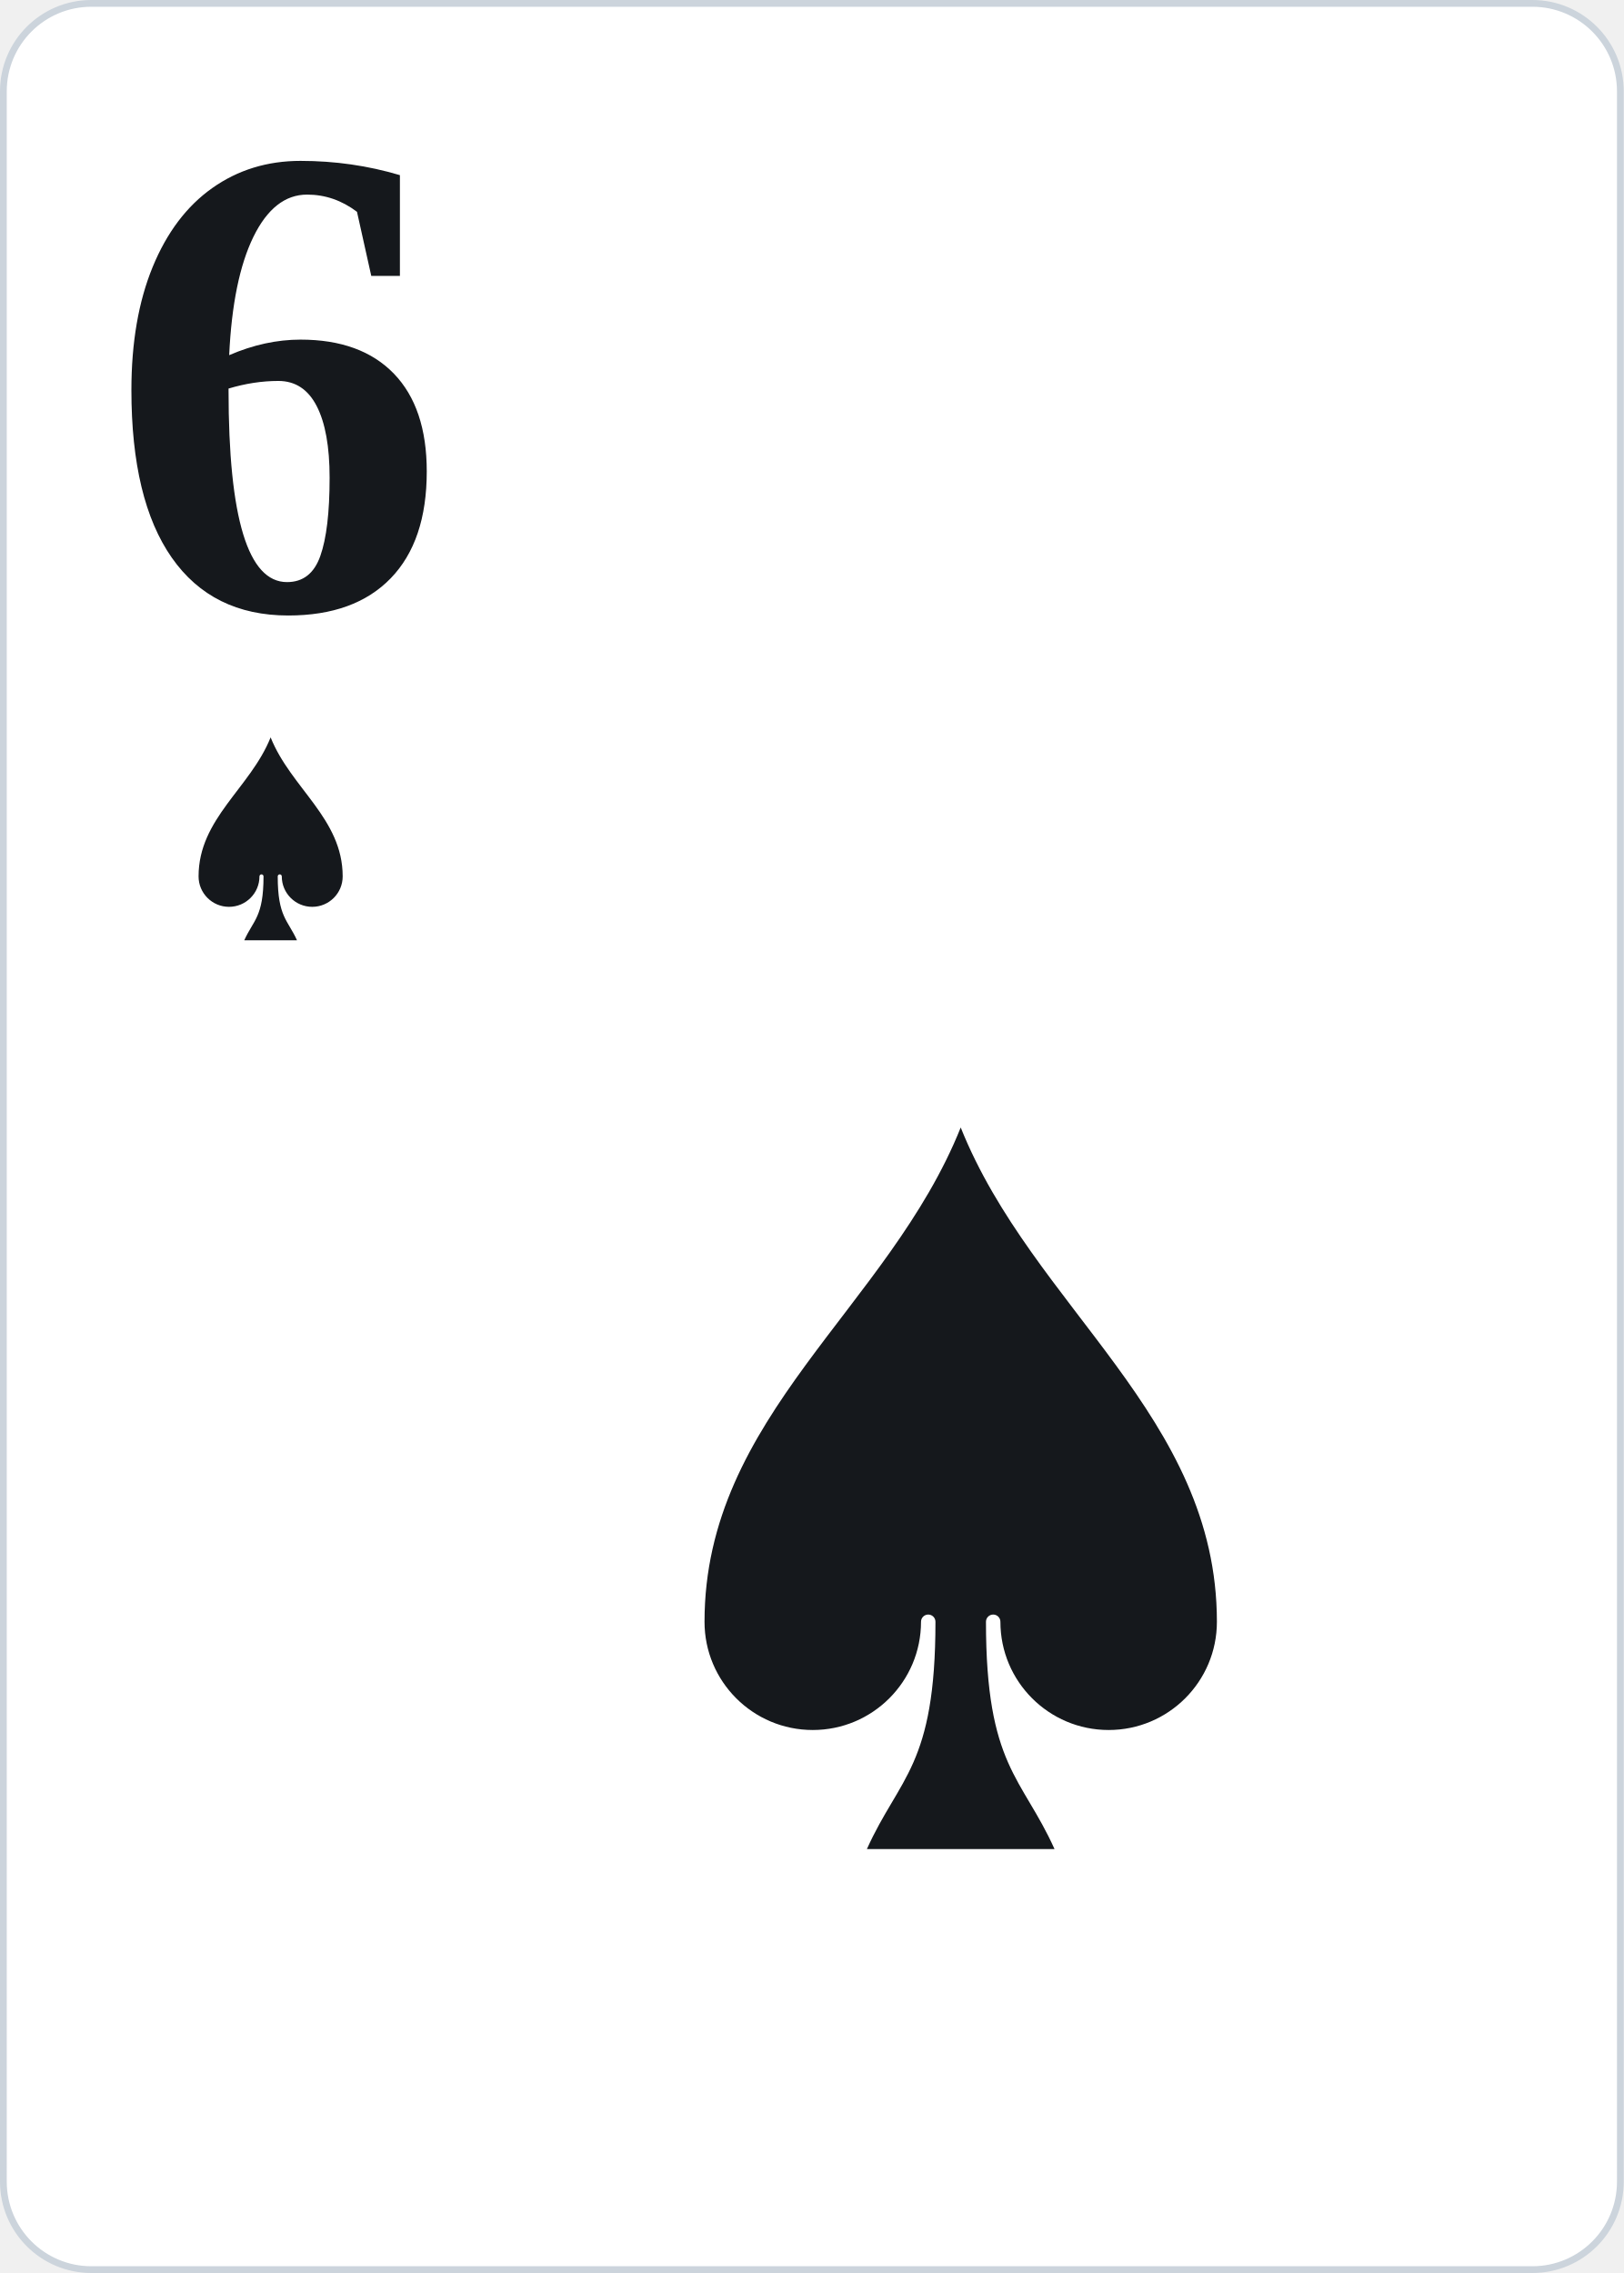
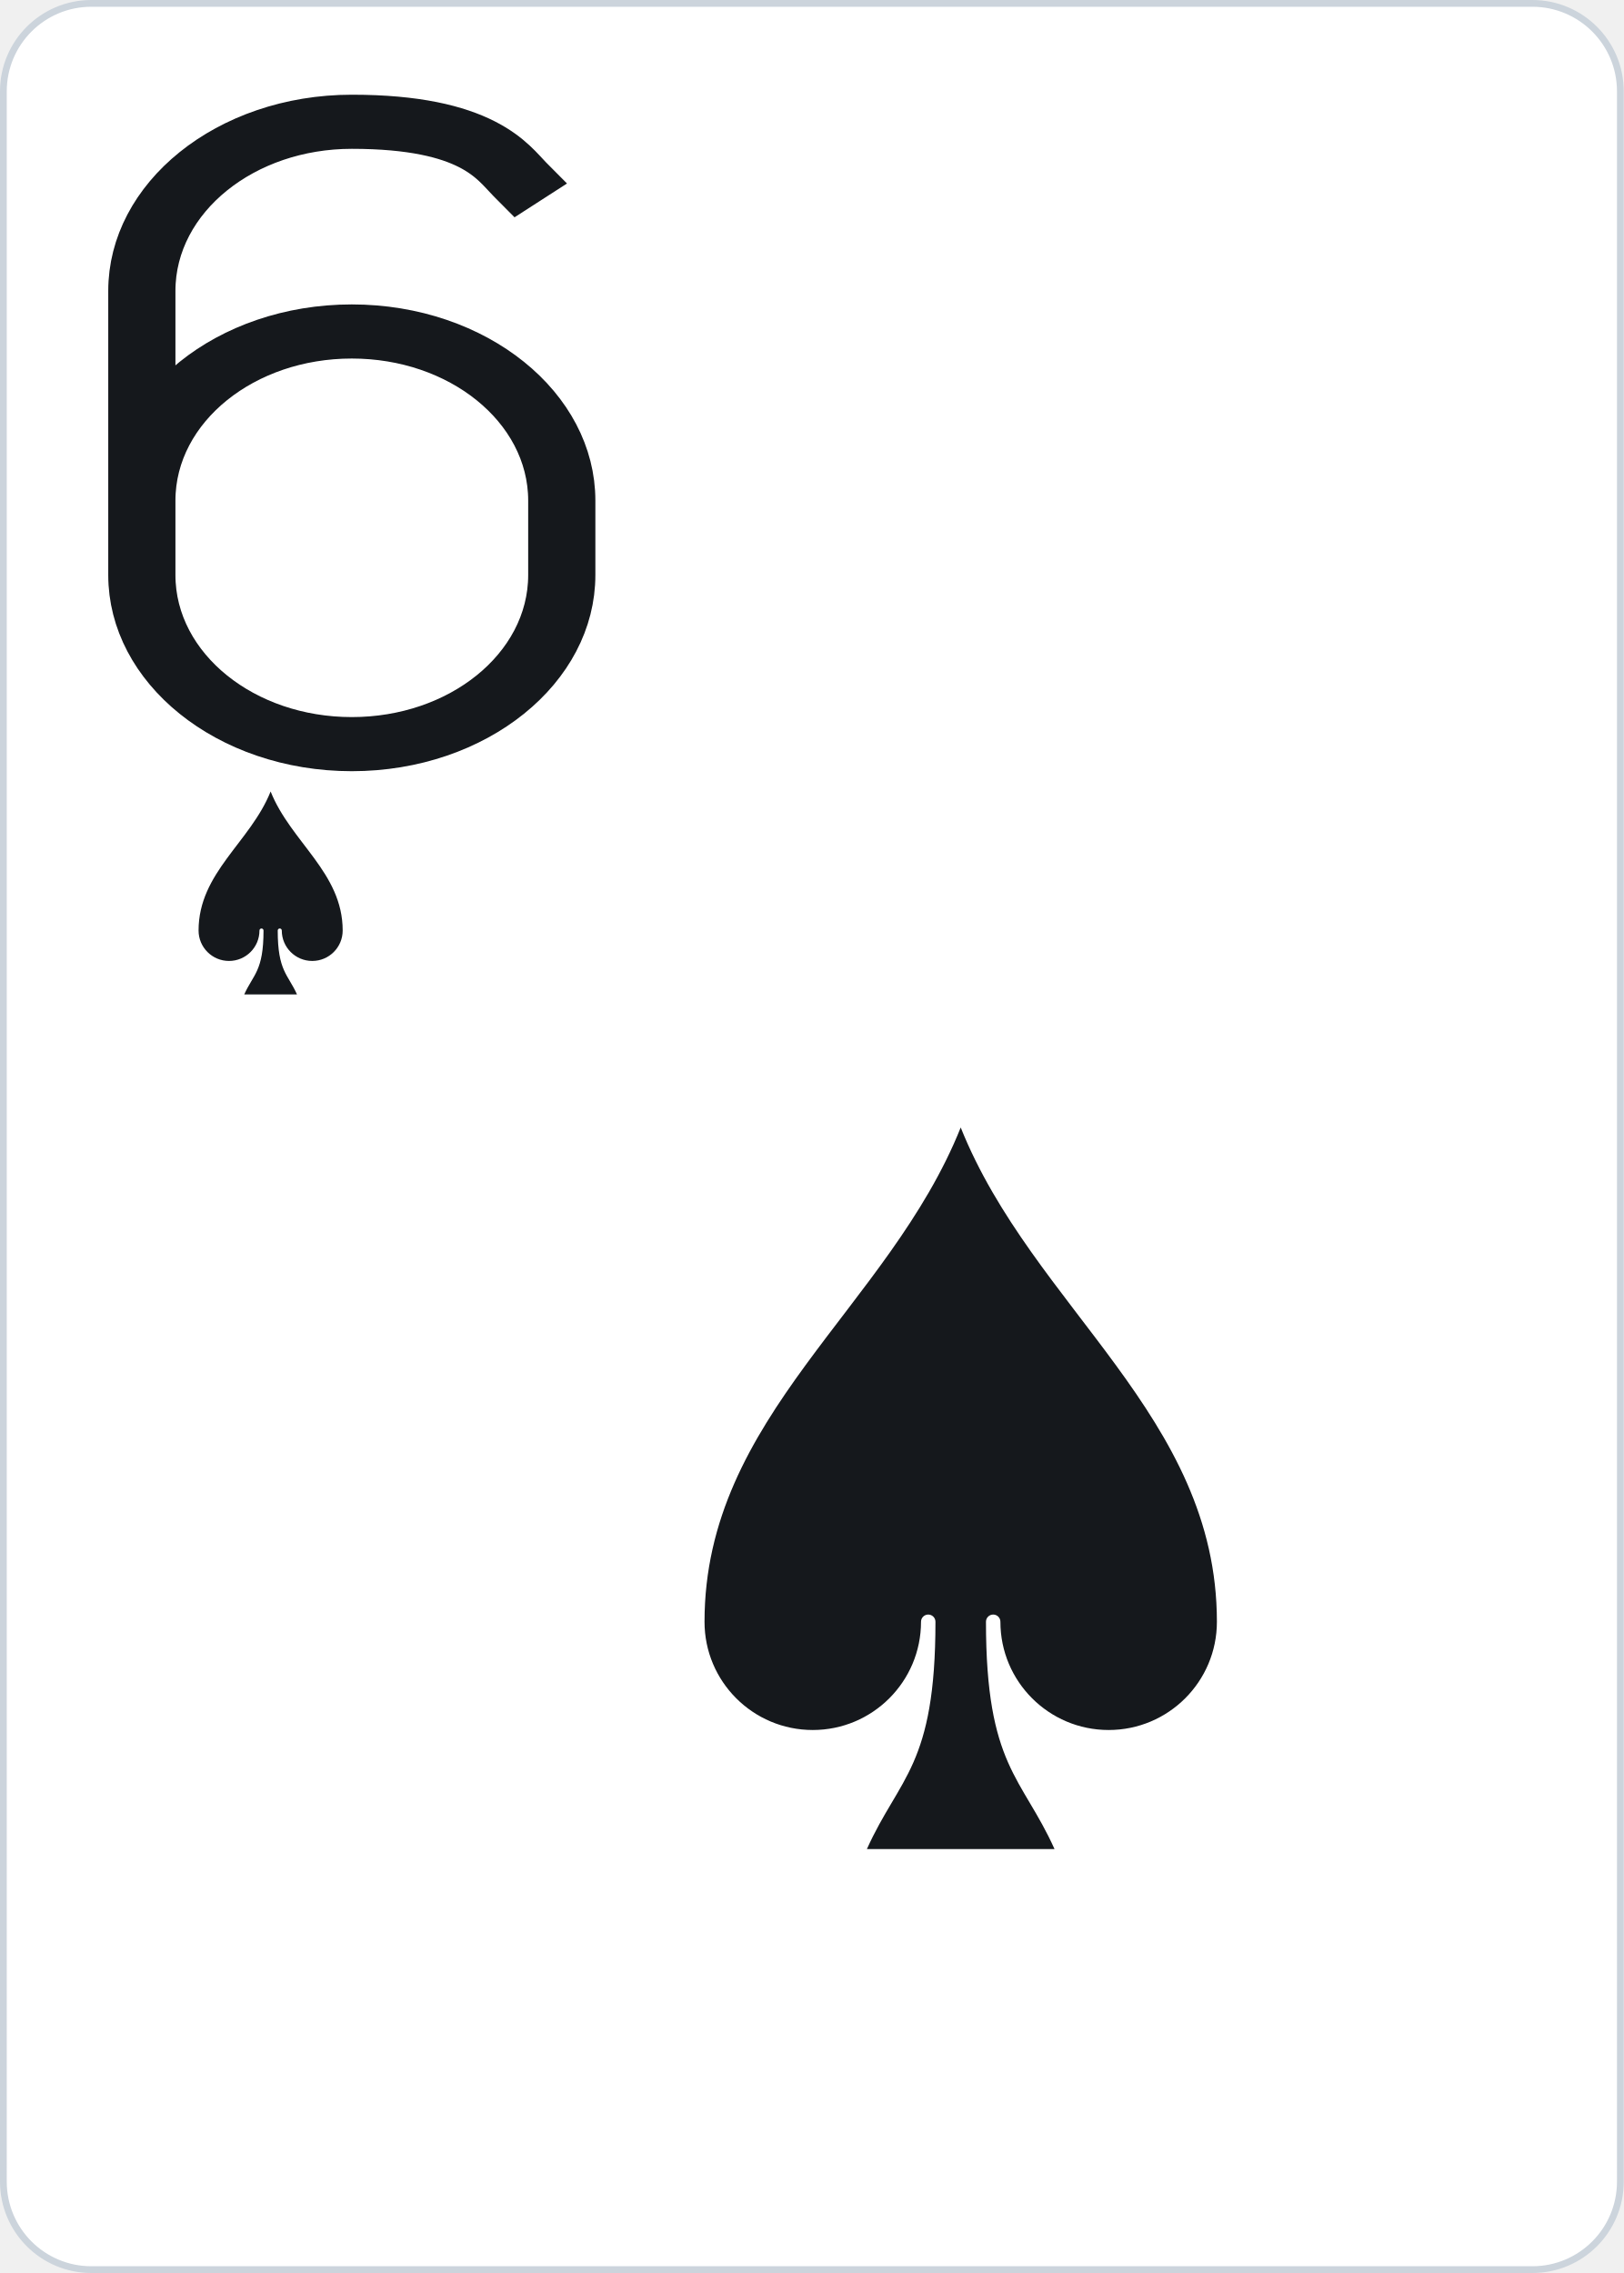
<svg xmlns="http://www.w3.org/2000/svg" xmlns:xlink="http://www.w3.org/1999/xlink" class="card" face="6S" width="2.5in" height="3.5in" viewBox="-120 -168 240 336">
  <defs>
    <symbol id="pS" viewBox="-600 -600 1200 1200">
      <path d="M0 -500C100 -250 355 -100 355 185A150 150 0 0 1 55 185A10 10 0 0 0 35 185C35 385 85 400 130 500L-130 500C-85 400 -35 385 -35 185A10 10 0 0 0 -55 185A150 150 0 0 1 -355 185C-355 -100 -100 -250 0 -500Z" fill="#15181c" />
    </symbol>
    <g id="iS6">
-       <text x="-104" y="-78" font-family="Georgia,'Times New Roman',Times,serif" font-size="100" font-weight="700" text-anchor="start" textLength="72" lengthAdjust="spacingAndGlyphs" fill="#15181c">6</text>
-       <use xlink:href="#pS" x="-98" y="-62" width="36" height="36" />
+       <path d="M-250 100A250 250 0 0 1 250 100L250 210A250 250 0 0 1 -250 210L-250 -210A250 250 0 0 1 0 -460C150 -460 180 -400 200 -375" transform="matrix(0.124138 0 0 0.1 -68 -104)" fill="none" stroke="#15181c" stroke-width="80" stroke-linecap="square" stroke-linejoin="miter" stroke-miterlimit="1.5" vector-effect="none" />
+       <use xlink:href="#pS" x="-98" y="-54" width="36" height="36" />
    </g>
  </defs>
  <rect x="-119.5" y="-167.5" width="239" height="335" rx="13" ry="13" fill="#ffffff" stroke="#ccd4dc" />
  <use xlink:href="#iS6" />
  <use xlink:href="#pS" x="-42" y="-12" width="128" height="128" />
</svg>
